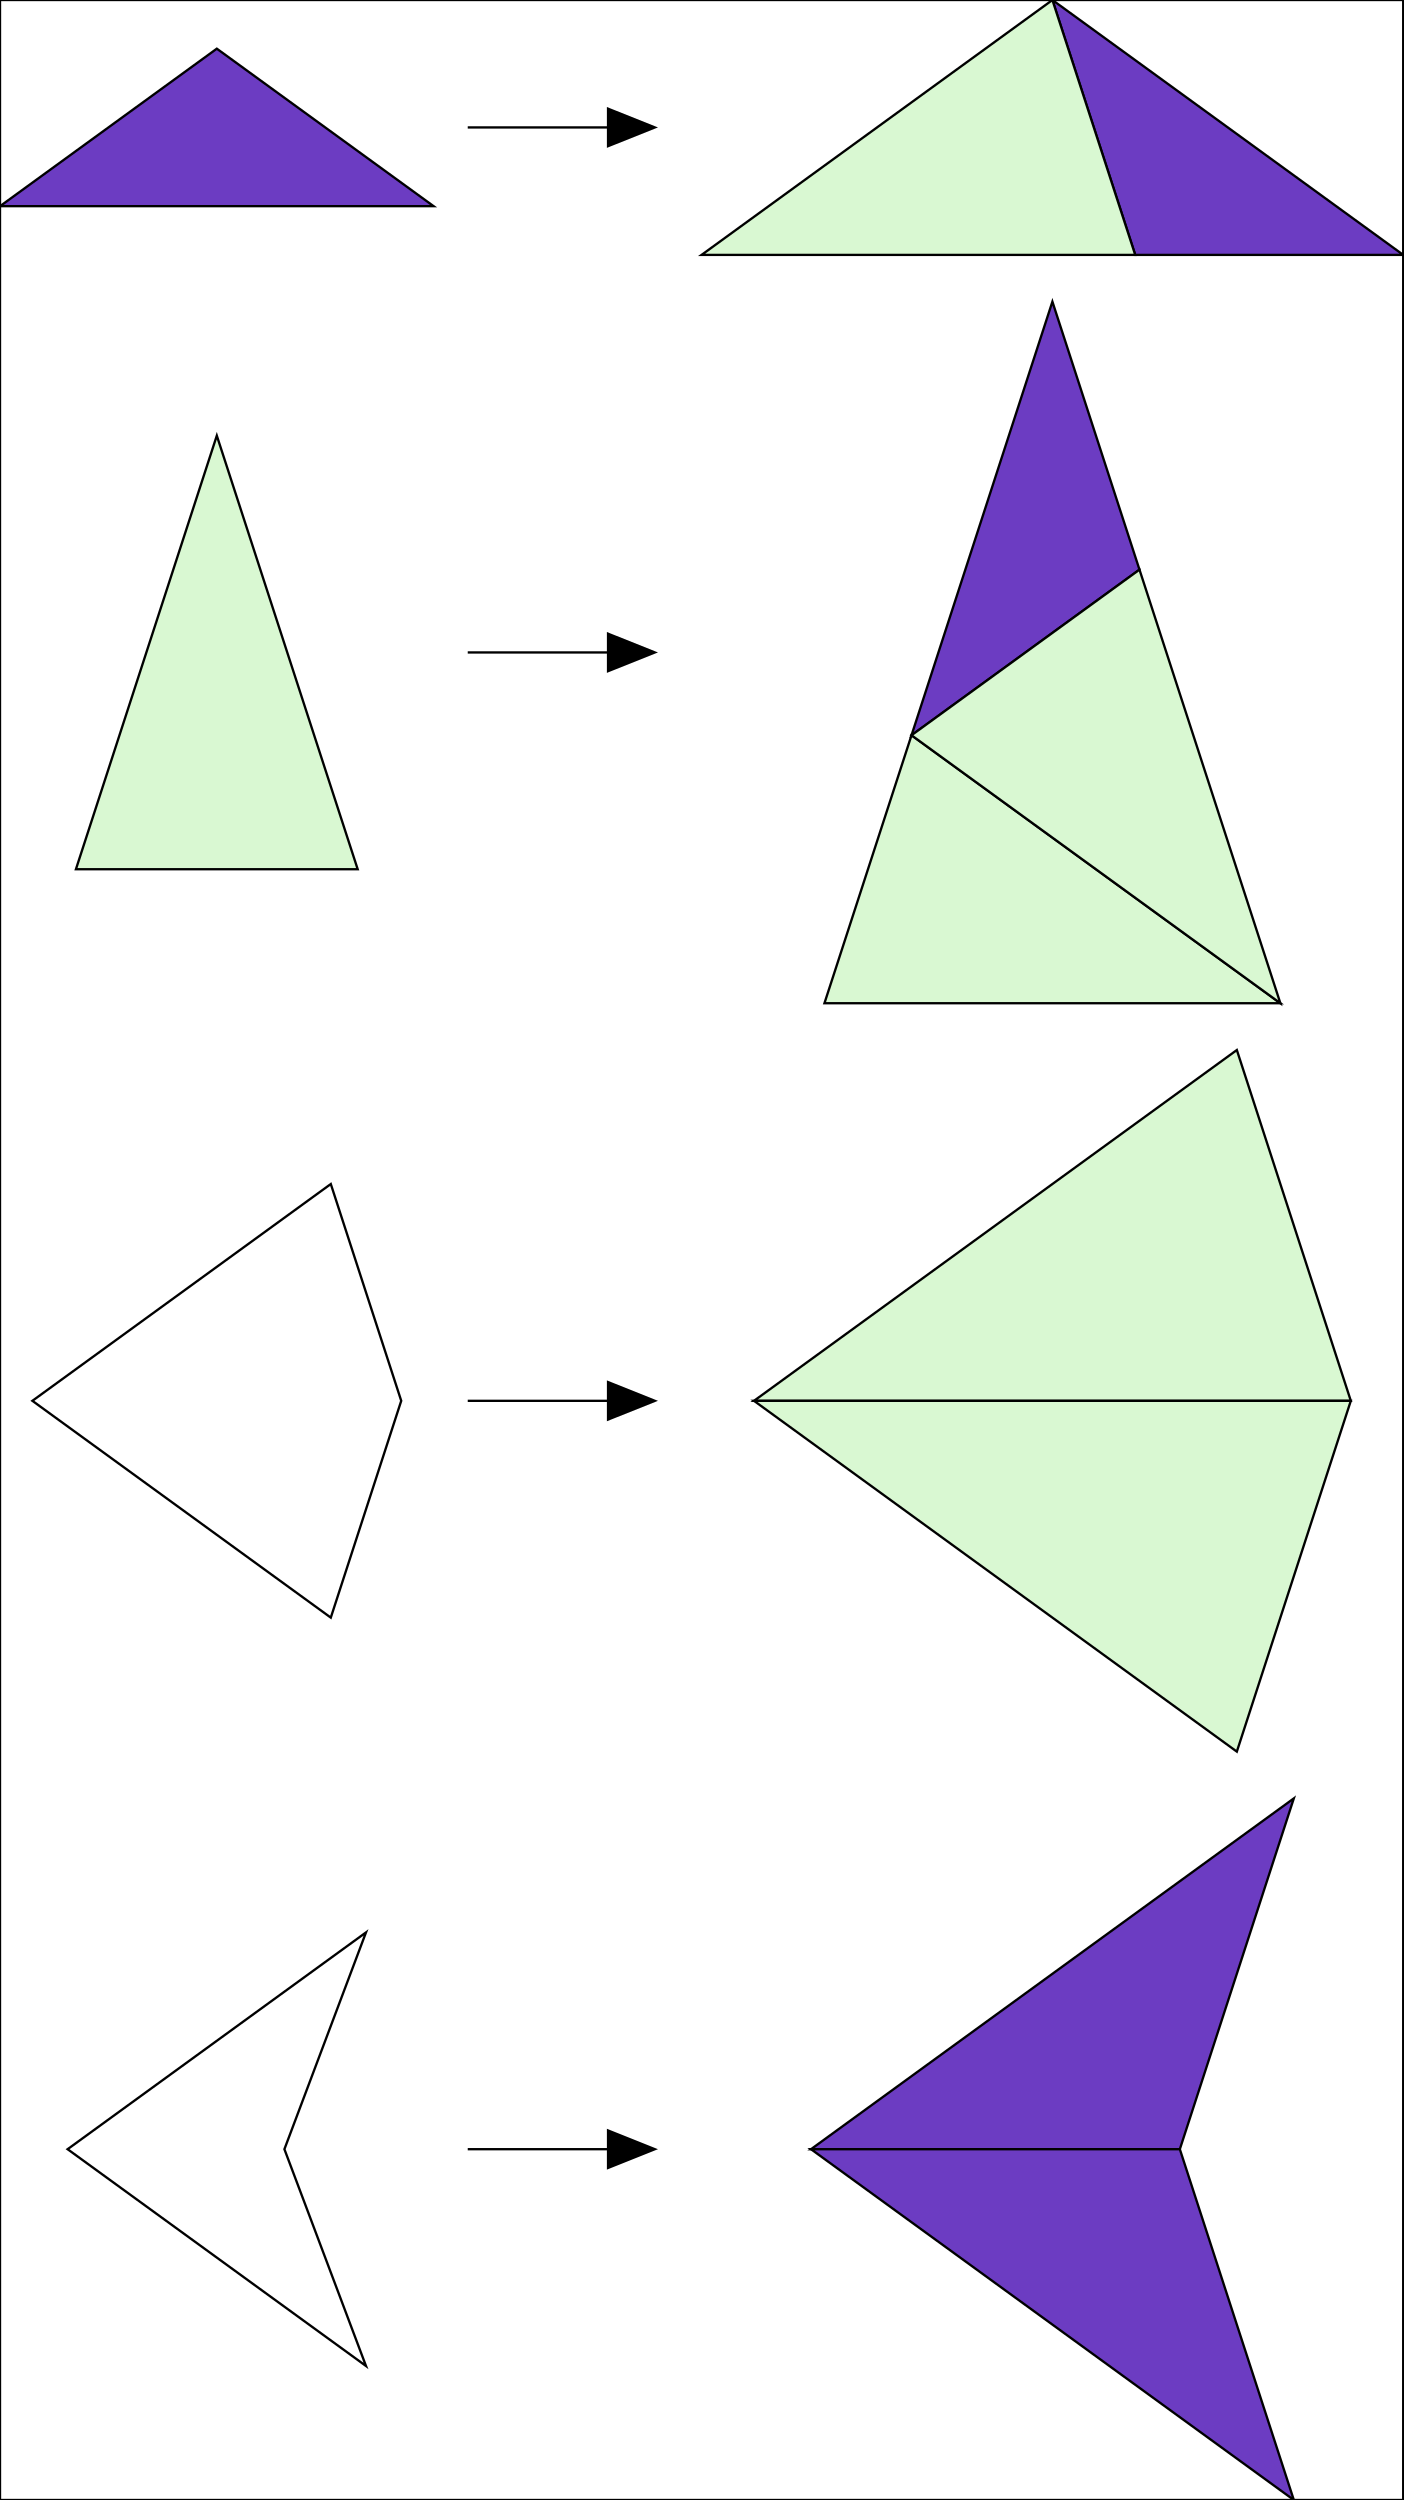
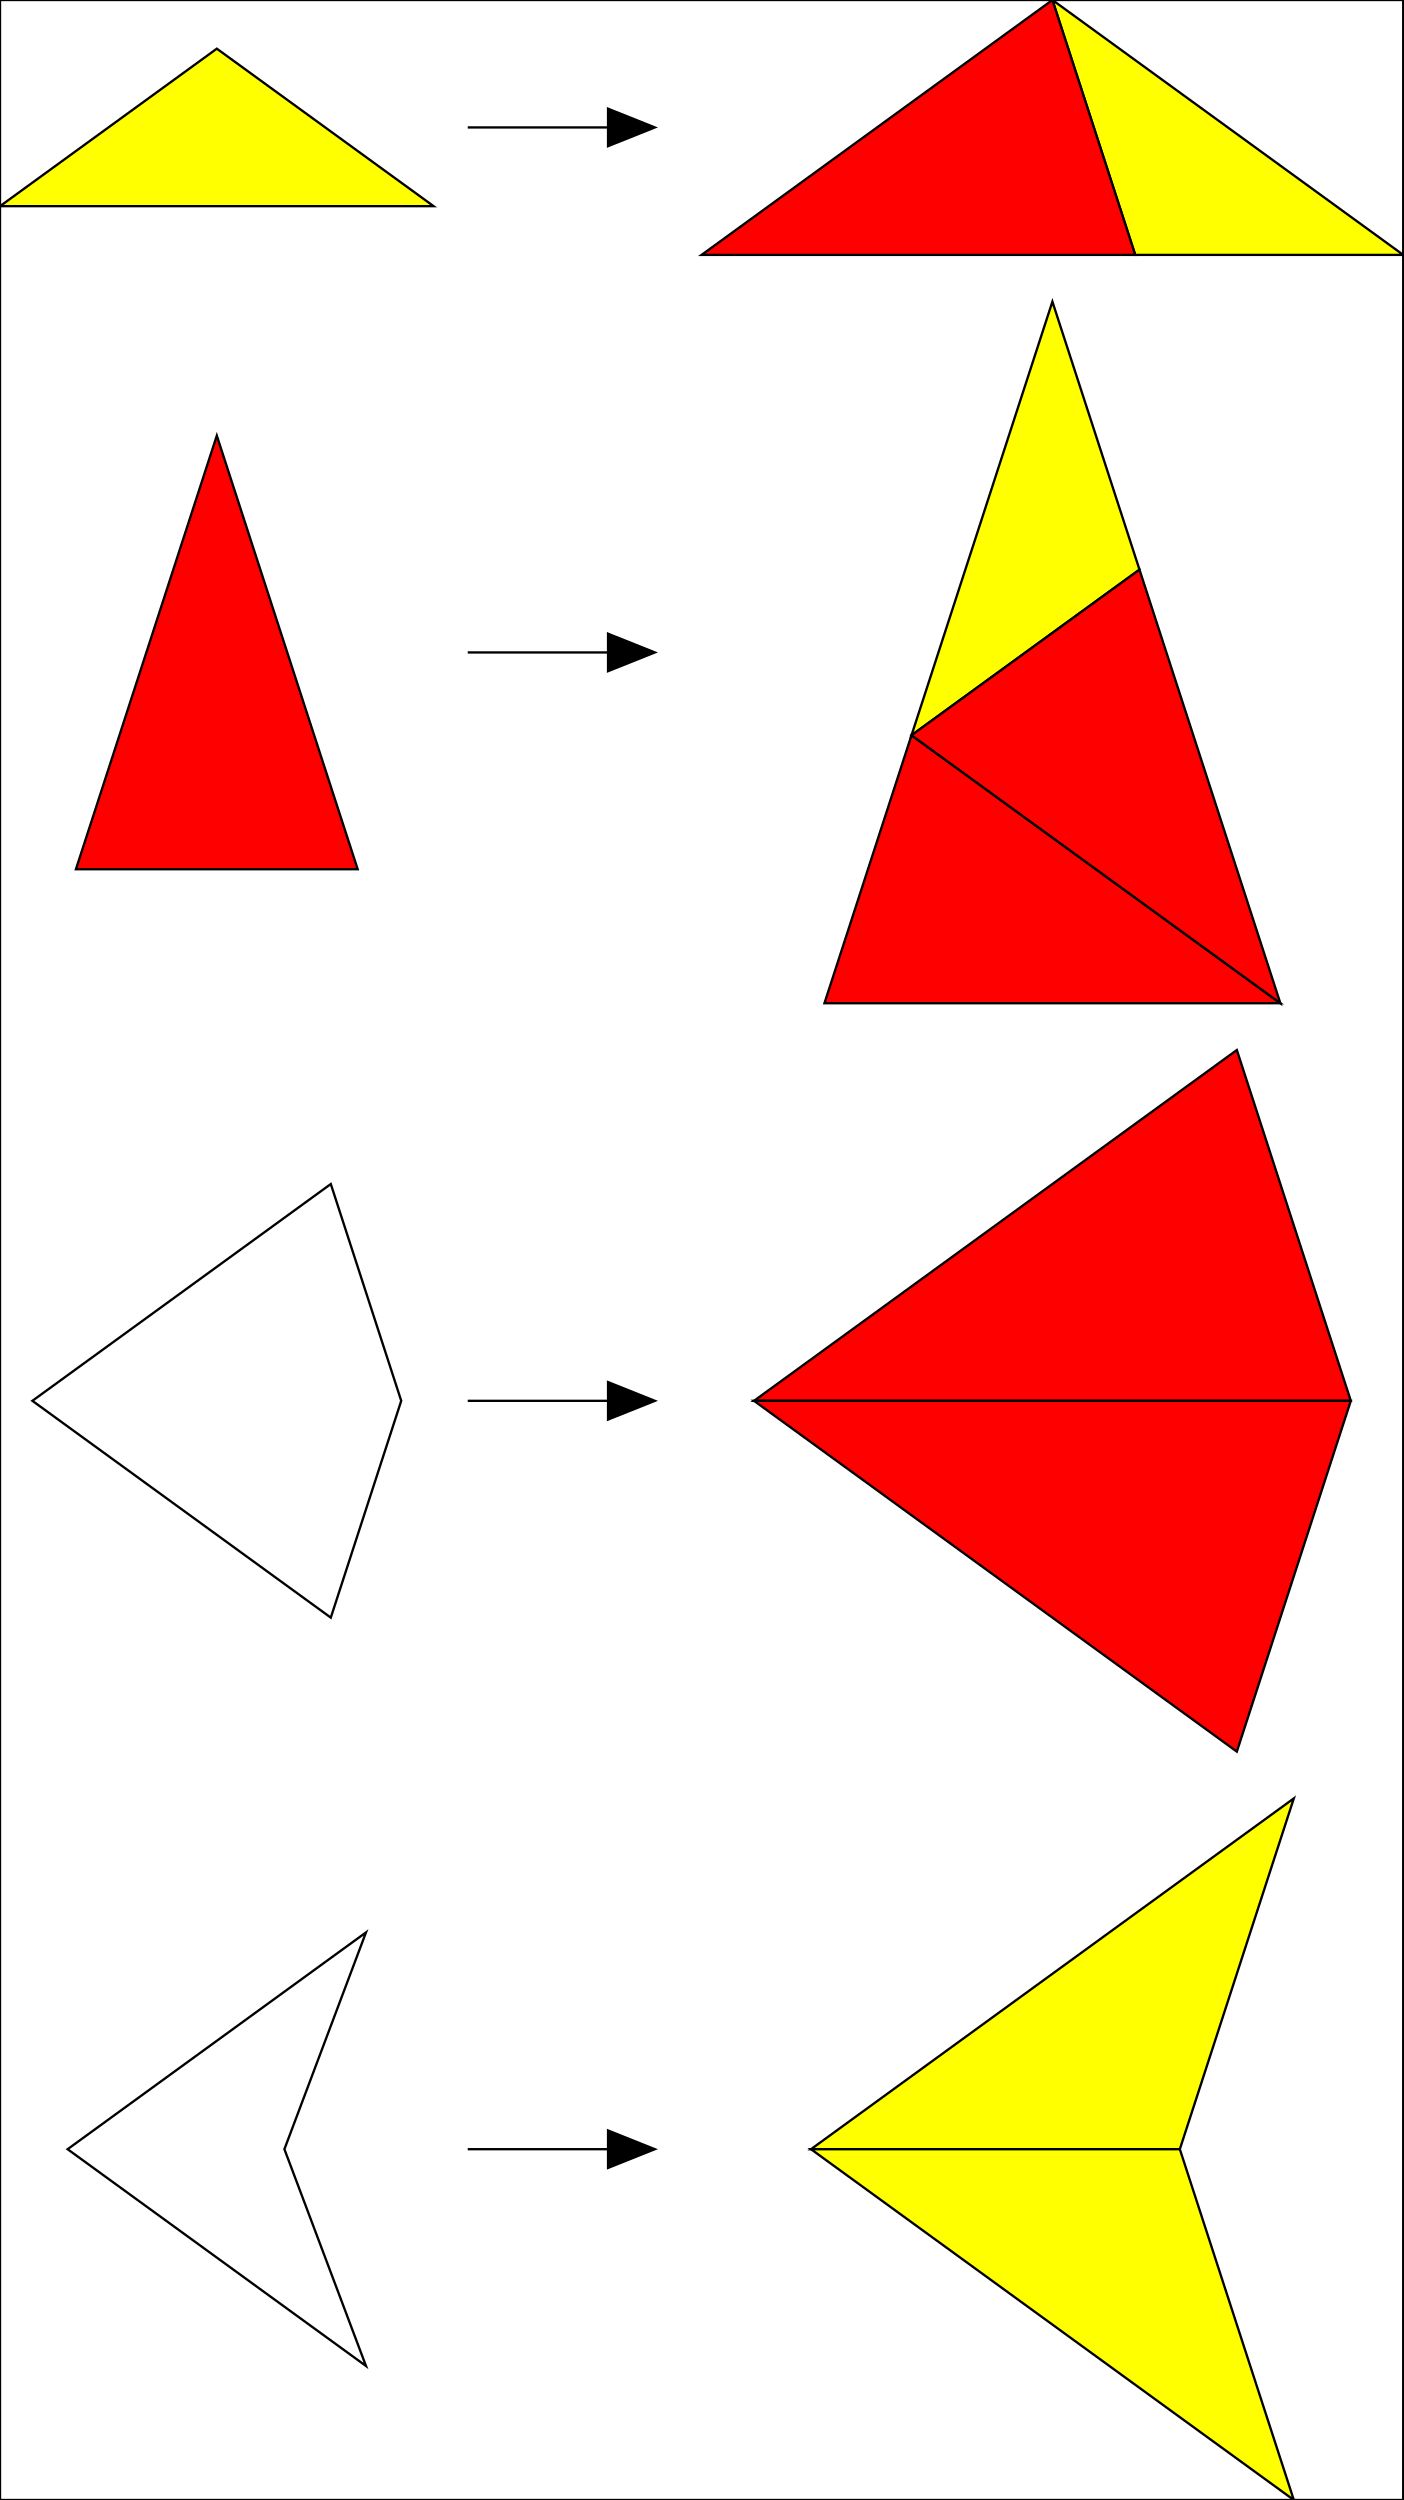
<svg xmlns="http://www.w3.org/2000/svg" baseProfile="full" height="534.491" version="1.1" width="300">
  <defs>
    <style type="text/css">
* { stroke: black; stroke-width: 0.5px; }
- #T1 { fill: #6C3CC2; } 
- #T2 { fill: #D9F8D2; } 
- #T3 { fill: #E5927E; } 
- #T4 { fill: #E71221; } 
- #T5 { fill: #FFFFFF; } 
- #T6 { fill: #FFFFFF; } 
+ #T1 { fill: yellow; } 
+ #T2 { fill: red; } 
+ #T3 { fill: #FFFFFF; } 
+ #T4 { fill: #FFFFFF; } 
</style>
  </defs>
  <rect fill="white" height="534.491" width="300" x="0" y="0" />
  <polyline points="100,27.245 130,27.245" stroke="black" stroke-width="2" />
  <polygon fill="black" points="130,27.245 130,31.245 140,27.245 130,23.245" />
  <polyline points="100,139.491 130,139.491" stroke="black" stroke-width="2" />
  <polygon fill="black" points="130,139.491 130,143.491 140,139.491 130,135.491" />
  <polyline points="100,299.491 130,299.491" stroke="black" stroke-width="2" />
  <polygon fill="black" points="130,299.491 130,303.491 140,299.491 130,295.491" />
  <polyline points="100,459.491 130,459.491" stroke="black" stroke-width="2" />
  <polygon fill="black" points="130,459.491 130,463.491 140,459.491 130,455.491" />
  <g id="T1">
    <polygon points="300.0,54.491 242.705,54.491 225.0,2.1316282072803006e-14" />
    <polygon points="1.4210854715202004e-14,44.084 46.353,10.407 92.705,44.084" />
    <polygon points="225.0,64.491 243.616,121.786 194.878,157.196" />
    <polygon points="173.386,459.491 252.245,459.491 276.614,384.491" />
    <polygon points="173.386,459.491 252.245,459.491 276.614,534.491" />
  </g>
  <g id="T2">
-     <polygon points="242.705,54.491 150.0,54.491 225.0,1.4210854715202004e-14" />
-     <polygon points="176.262,214.491 273.738,214.491 194.878,157.196" />
+     <polygon points="225.0,2.1316282072803006e-14 150.0,54.491 242.705,54.491" />
+     <polygon points="194.878,157.196 273.738,214.491 176.262,214.491" />
    <polygon points="194.878,157.196 273.738,214.491 243.616,121.786" />
    <polygon points="16.231,185.843 46.353,93.138 76.474,185.843" />
    <polygon points="288.799,299.491 161.201,299.491 264.43,224.491" />
    <polygon points="288.799,299.491 161.201,299.491 264.43,374.491" />
  </g>
-   <g id="T5">
+   <g id="T3">
    <polygon points="6.923,299.491 70.722,253.138 85.782,299.491 70.722,345.843 6.923,299.491" />
  </g>
-   <g id="T6">
+   <g id="T4">
    <polygon points="14.453,459.491 78.252,413.138 60.806,459.491 78.252,505.843 14.453,459.491" />
  </g>
</svg>
